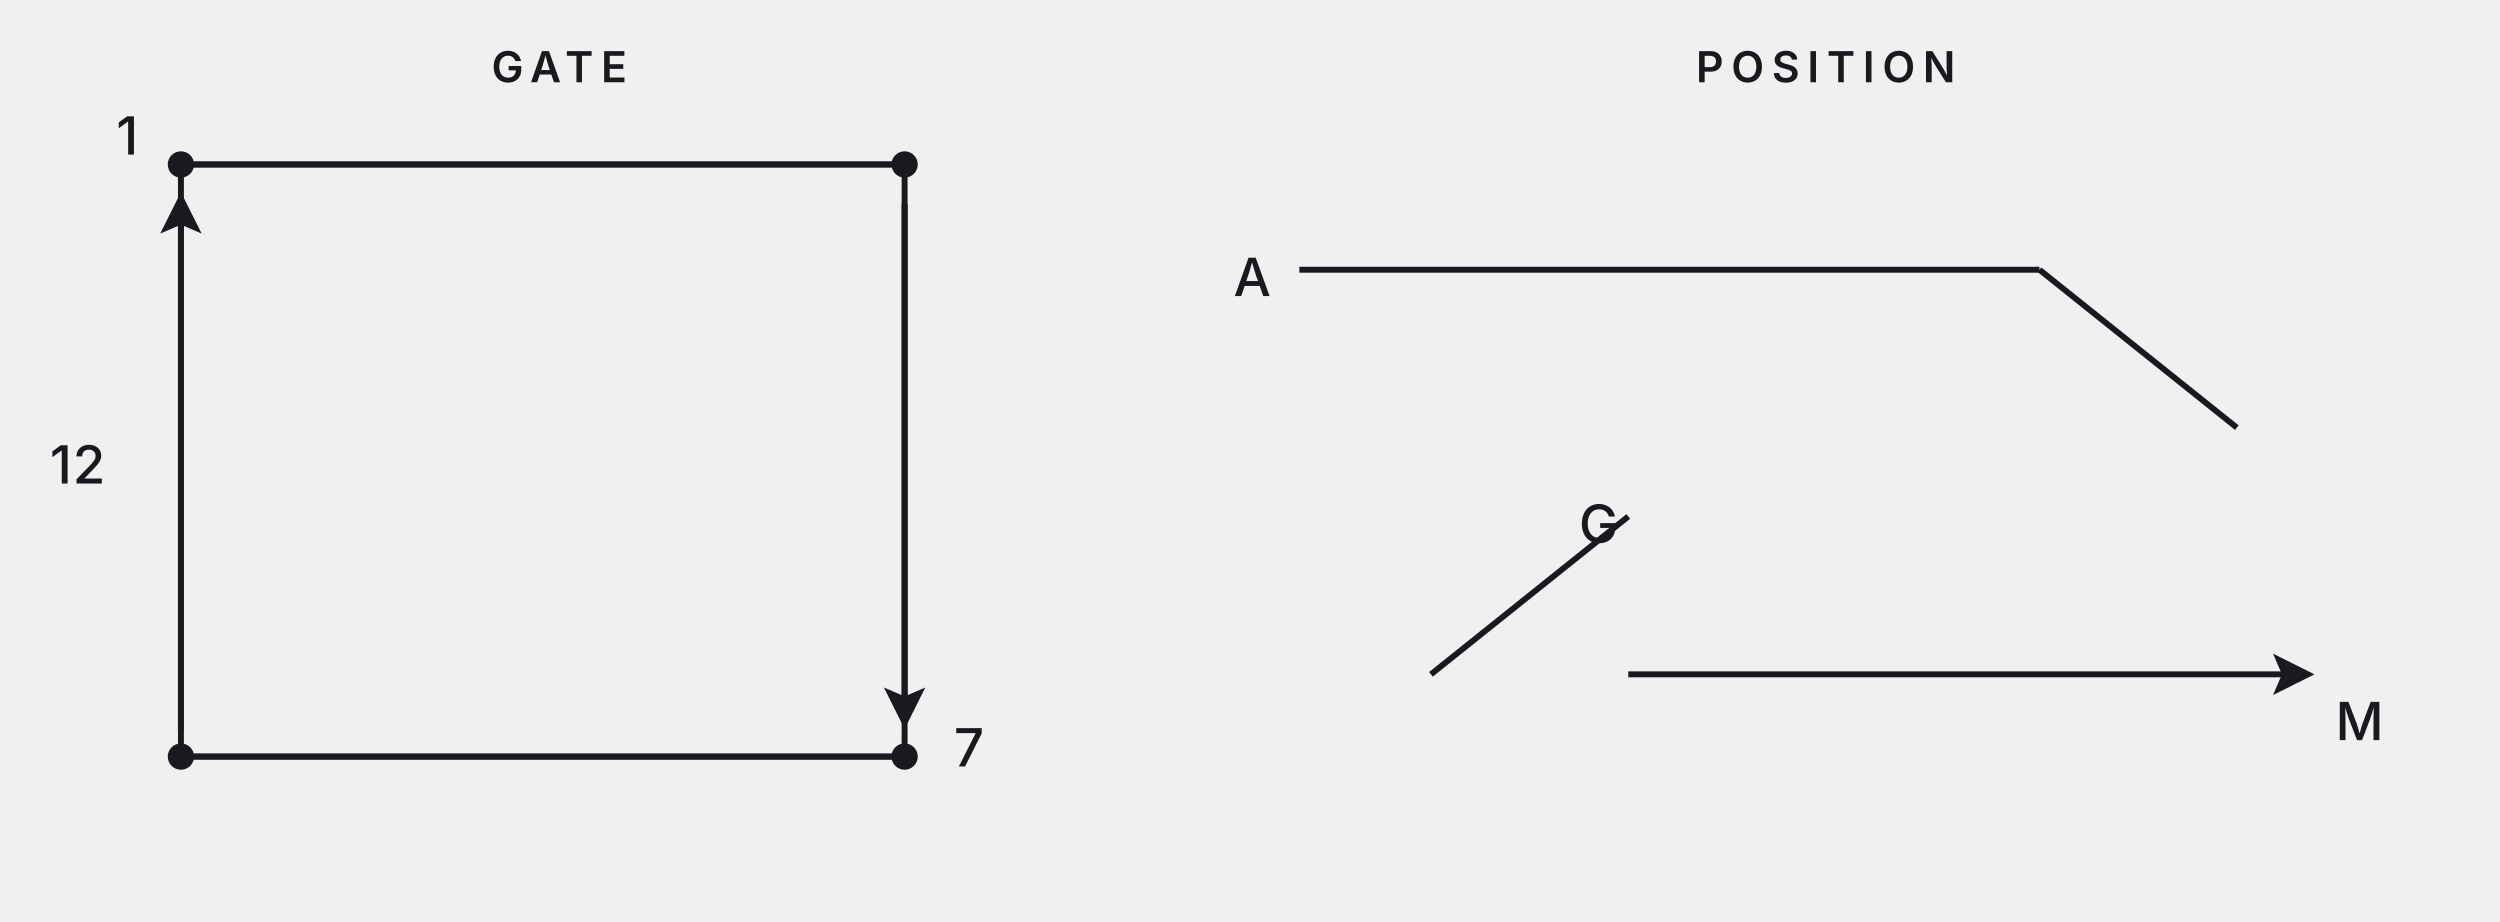
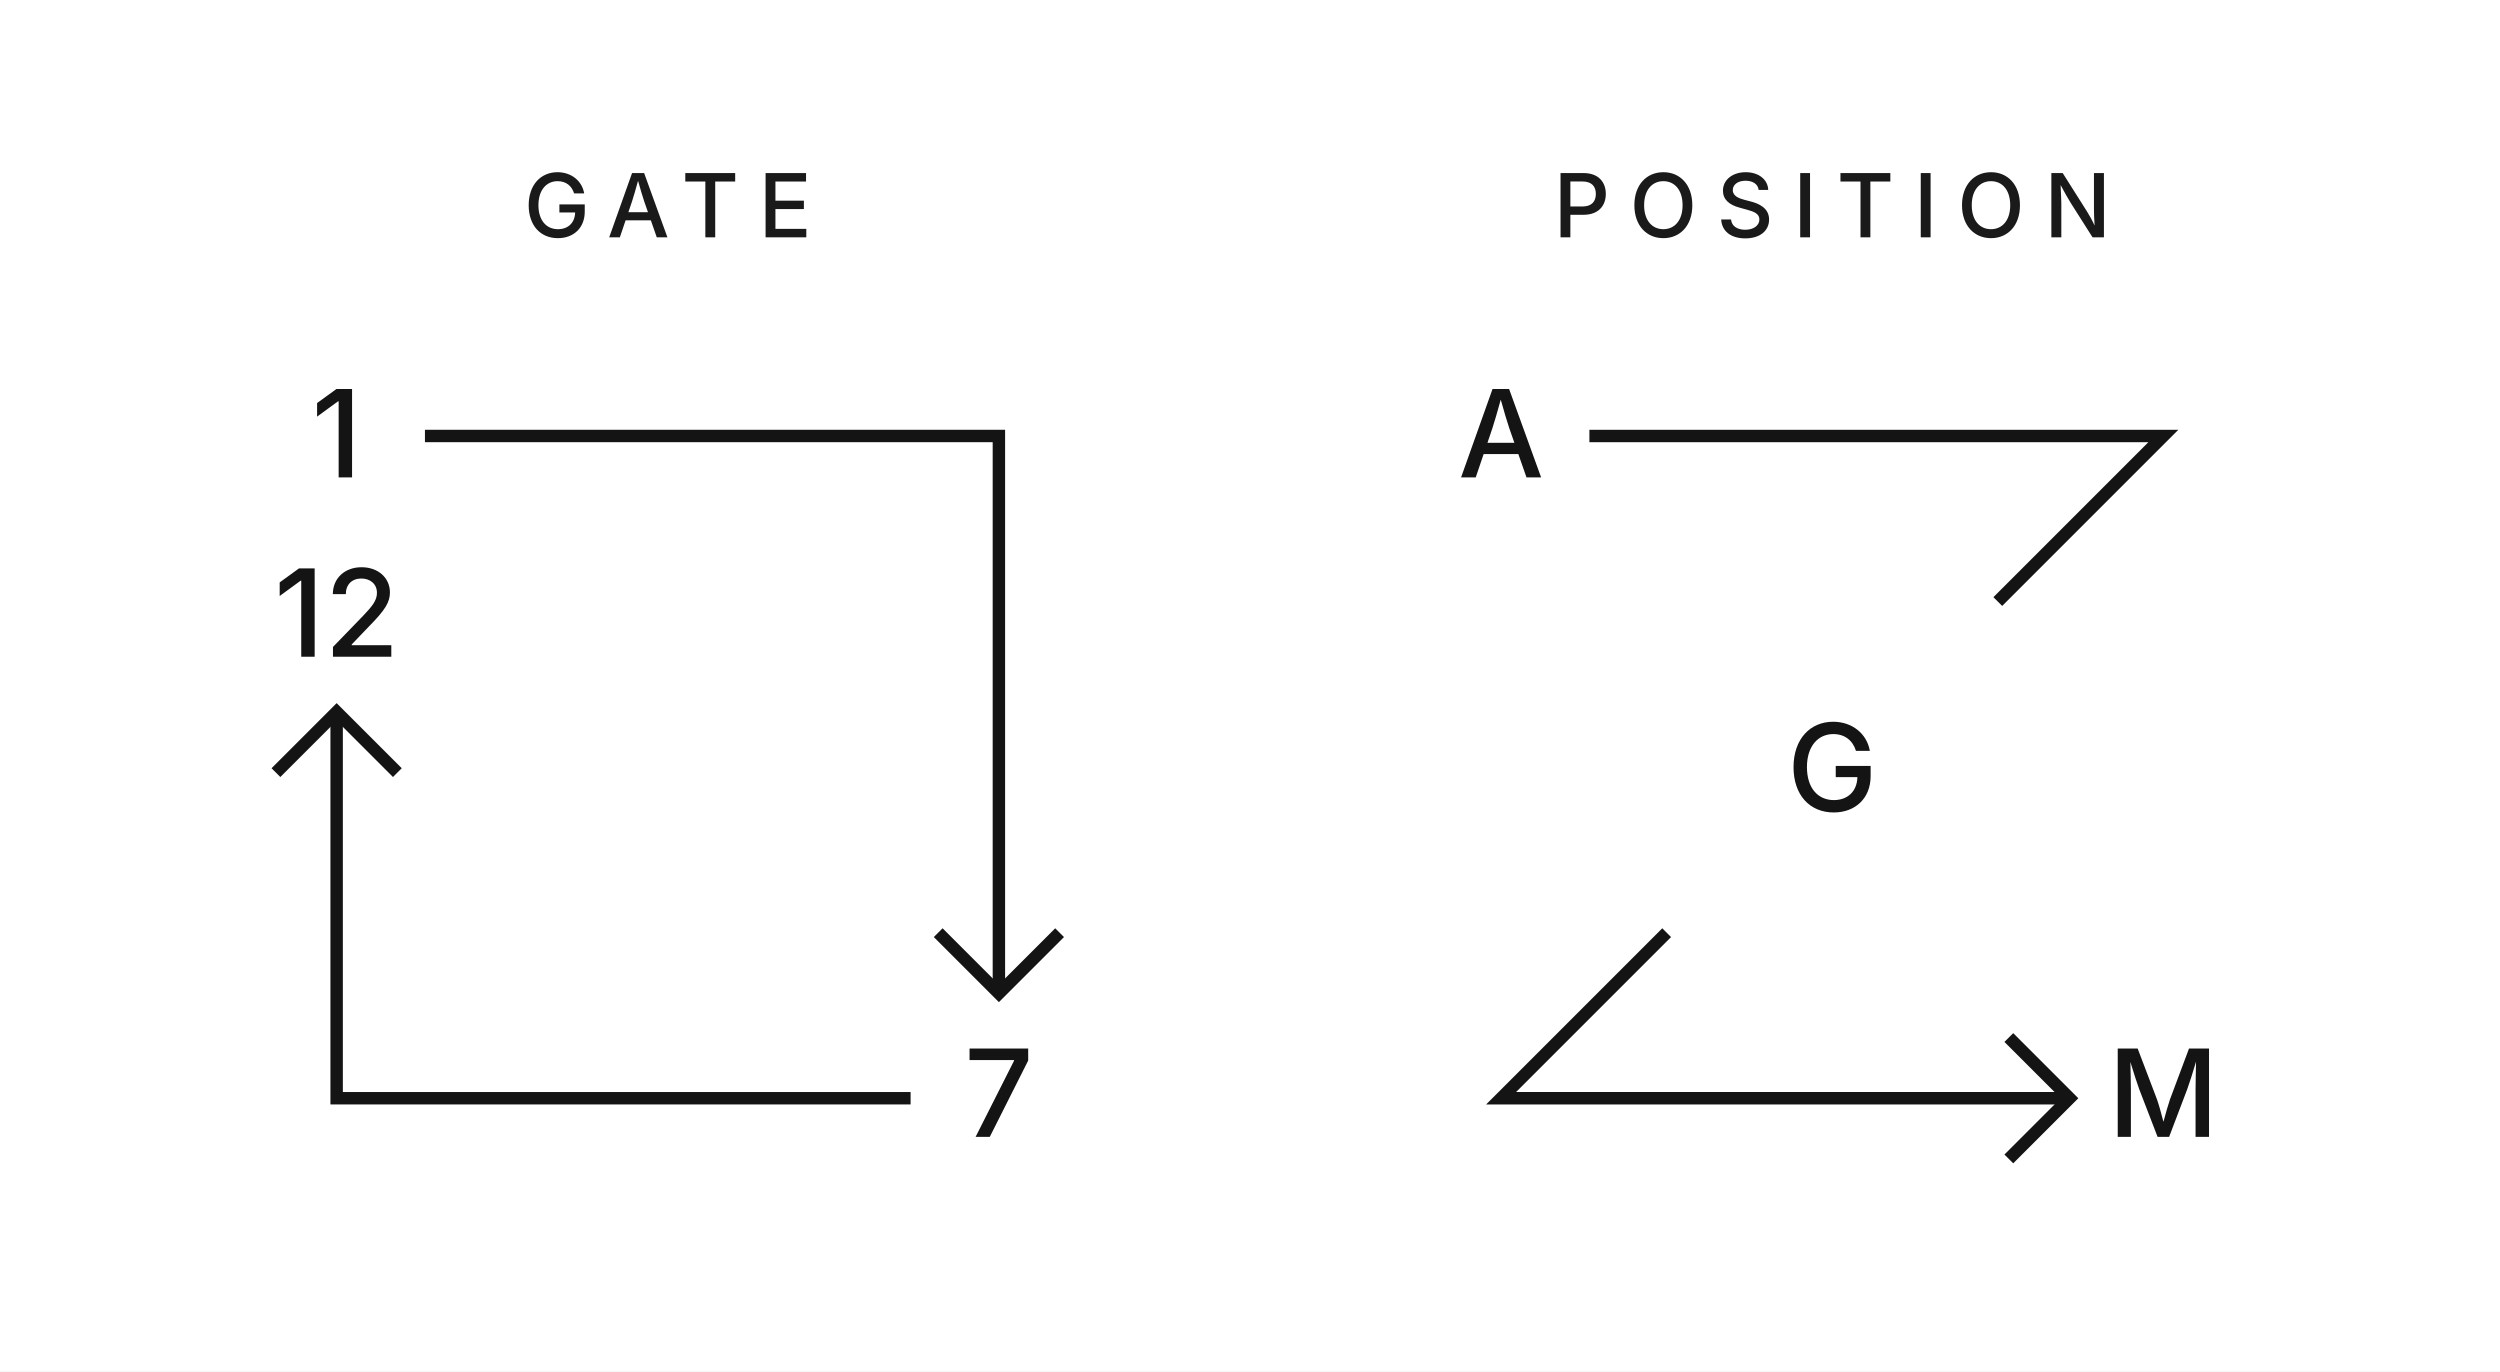
- <svg xmlns="http://www.w3.org/2000/svg" viewBox="0 0 760 280">
+ <svg xmlns="http://www.w3.org/2000/svg" width="906" height="497" viewBox="0 0 906 497">
  <defs>
-     <marker id="arrowB" markerWidth="7" markerHeight="7" refX="5" refY="3.5" orient="auto">
-       <path d="M0,0 L7,3.5 L0,7 L1.5,3.5 Z" fill="#19191f" />
-     </marker>
+     
  </defs>
-   <text x="170" y="25" font-family="Inter, system-ui, sans-serif" font-size="13" font-weight="600" letter-spacing="0.18em" fill="#19191f" text-anchor="middle">GATE</text>
-   <rect x="55" y="50" width="220" height="180" fill="none" stroke="#19191f" stroke-width="1.8" />
-   <circle cx="55" cy="50" r="4" fill="#19191f" />
-   <circle cx="275" cy="50" r="4" fill="#19191f" />
-   <circle cx="275" cy="230" r="4" fill="#19191f" />
-   <circle cx="55" cy="230" r="4" fill="#19191f" />
-   <text x="42" y="47" font-family="Inter, system-ui, sans-serif" font-size="16" font-weight="500" letter-spacing="0.02em" fill="#19191f" text-anchor="end">1</text>
-   <text x="32" y="147" font-family="Inter, system-ui, sans-serif" font-size="16" font-weight="500" letter-spacing="0.02em" fill="#19191f" text-anchor="end">12</text>
-   <text x="290" y="233" font-family="Inter, system-ui, sans-serif" font-size="16" font-weight="500" letter-spacing="0.02em" fill="#19191f">7</text>
-   <line x1="55" y1="222" x2="55" y2="62" stroke="#19191f" stroke-width="1.8" marker-end="url(#arrowB)" />
-   <line x1="275" y1="62" x2="275" y2="218" stroke="#19191f" stroke-width="1.8" marker-end="url(#arrowB)" />
-   <line x1="55" y1="50" x2="275" y2="50" stroke="#19191f" stroke-width="1.8" />
-   <line x1="55" y1="230" x2="275" y2="230" stroke="#19191f" stroke-width="1.8" />
-   <text x="555" y="25" font-family="Inter, system-ui, sans-serif" font-size="13" font-weight="600" letter-spacing="0.18em" fill="#19191f" text-anchor="middle">POSITION</text>
-   <text x="375" y="90" font-family="Inter, system-ui, sans-serif" font-size="16" font-weight="500" letter-spacing="0.02em" fill="#19191f">A</text>
-   <text x="480" y="165" font-family="Inter, system-ui, sans-serif" font-size="16" font-weight="500" letter-spacing="0.02em" fill="#19191f">G</text>
-   <text x="710" y="225" font-family="Inter, system-ui, sans-serif" font-size="16" font-weight="500" letter-spacing="0.02em" fill="#19191f">M</text>
-   <line x1="395" y1="82" x2="620" y2="82" stroke="#19191f" stroke-width="1.8" />
-   <line x1="620" y1="82" x2="680" y2="130" stroke="#19191f" stroke-width="1.8" />
-   <line x1="435" y1="205" x2="495" y2="157" stroke="#19191f" stroke-width="1.8" />
-   <line x1="495" y1="205" x2="700" y2="205" stroke="#19191f" stroke-width="1.8" marker-end="url(#arrowB)" />
+   <rect width="906" height="497" fill="#FFFFFF" />
+   <g>
+     <text x="242" y="86" text-anchor="middle" font-family="Inter, system-ui, sans-serif" font-weight="500" font-size="32" letter-spacing="0.22em" fill="#1A1A1A" style="text-indent:0.22em">GATE</text>
+     <g transform="translate(62, 98)">
+       <g fill="none" stroke="#141414" stroke-width="4.5" stroke-linejoin="miter">
+         <path d="M 92 60 H 300 V 262" />
+         <path d="M 278 240 L 300 262 L 322 240" />
+         <path d="M 268 300 H 60 V 160" />
+         <path d="M 38 182 L 60 160 L 82 182" />
+       </g>
+       <g fill="#141414" font-family="Inter, system-ui, sans-serif" font-weight="500" font-size="44" text-anchor="middle">
+         <text x="60" y="75">1</text>
+         <text x="60" y="140">12</text>
+         <text x="300" y="314">7</text>
+       </g>
+     </g>
+   </g>
+   <g>
+     <text x="664" y="86" text-anchor="middle" font-family="Inter, system-ui, sans-serif" font-weight="500" font-size="32" letter-spacing="0.22em" fill="#1A1A1A" style="text-indent:0.22em">POSITION</text>
+     <g transform="translate(484, 98)">
+       <g fill="none" stroke="#141414" stroke-width="4.5" stroke-linejoin="miter">
+         <path d="M 92 60 H 300 L 240 120" />
+         <path d="M 120 240 L 60 300 H 266" />
+         <path d="M 244 278 L 266 300 L 244 322" />
+       </g>
+       <g fill="#141414" font-family="Inter, system-ui, sans-serif" font-weight="500" font-size="44" text-anchor="middle">
+         <text x="60" y="75">A</text>
+         <text x="180" y="196">G</text>
+         <text x="300" y="314">M</text>
+       </g>
+     </g>
+   </g>
</svg>
